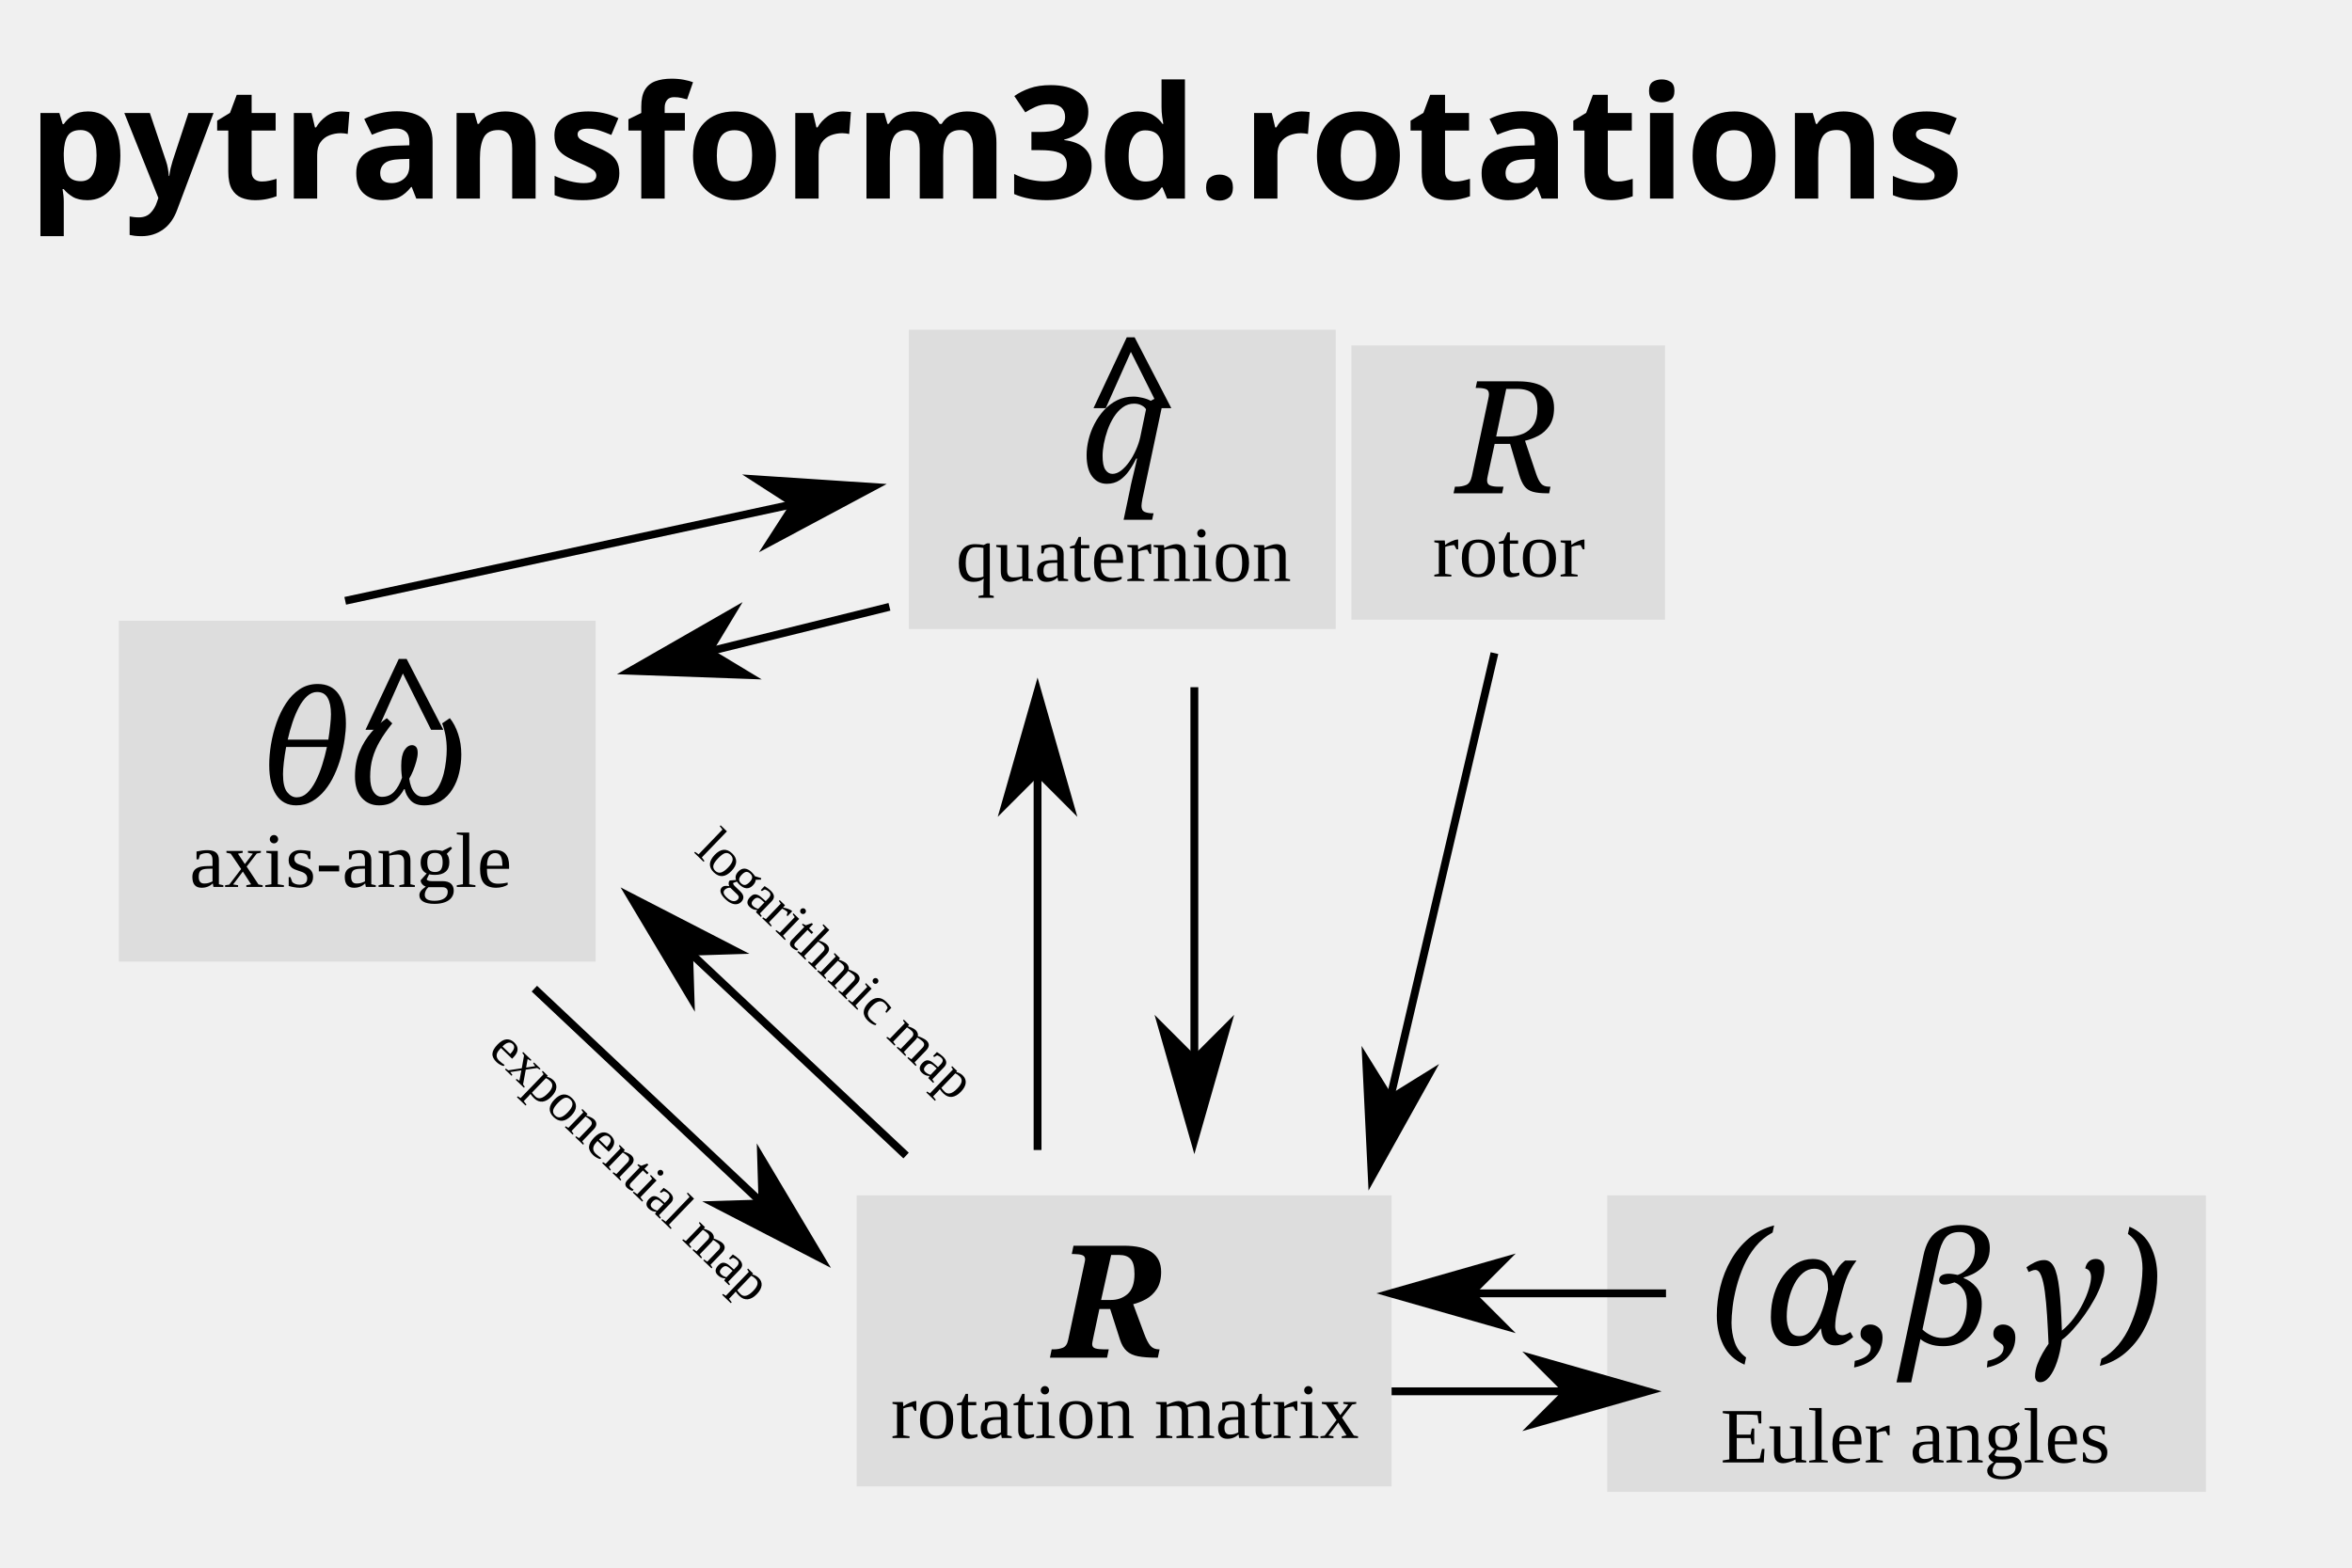
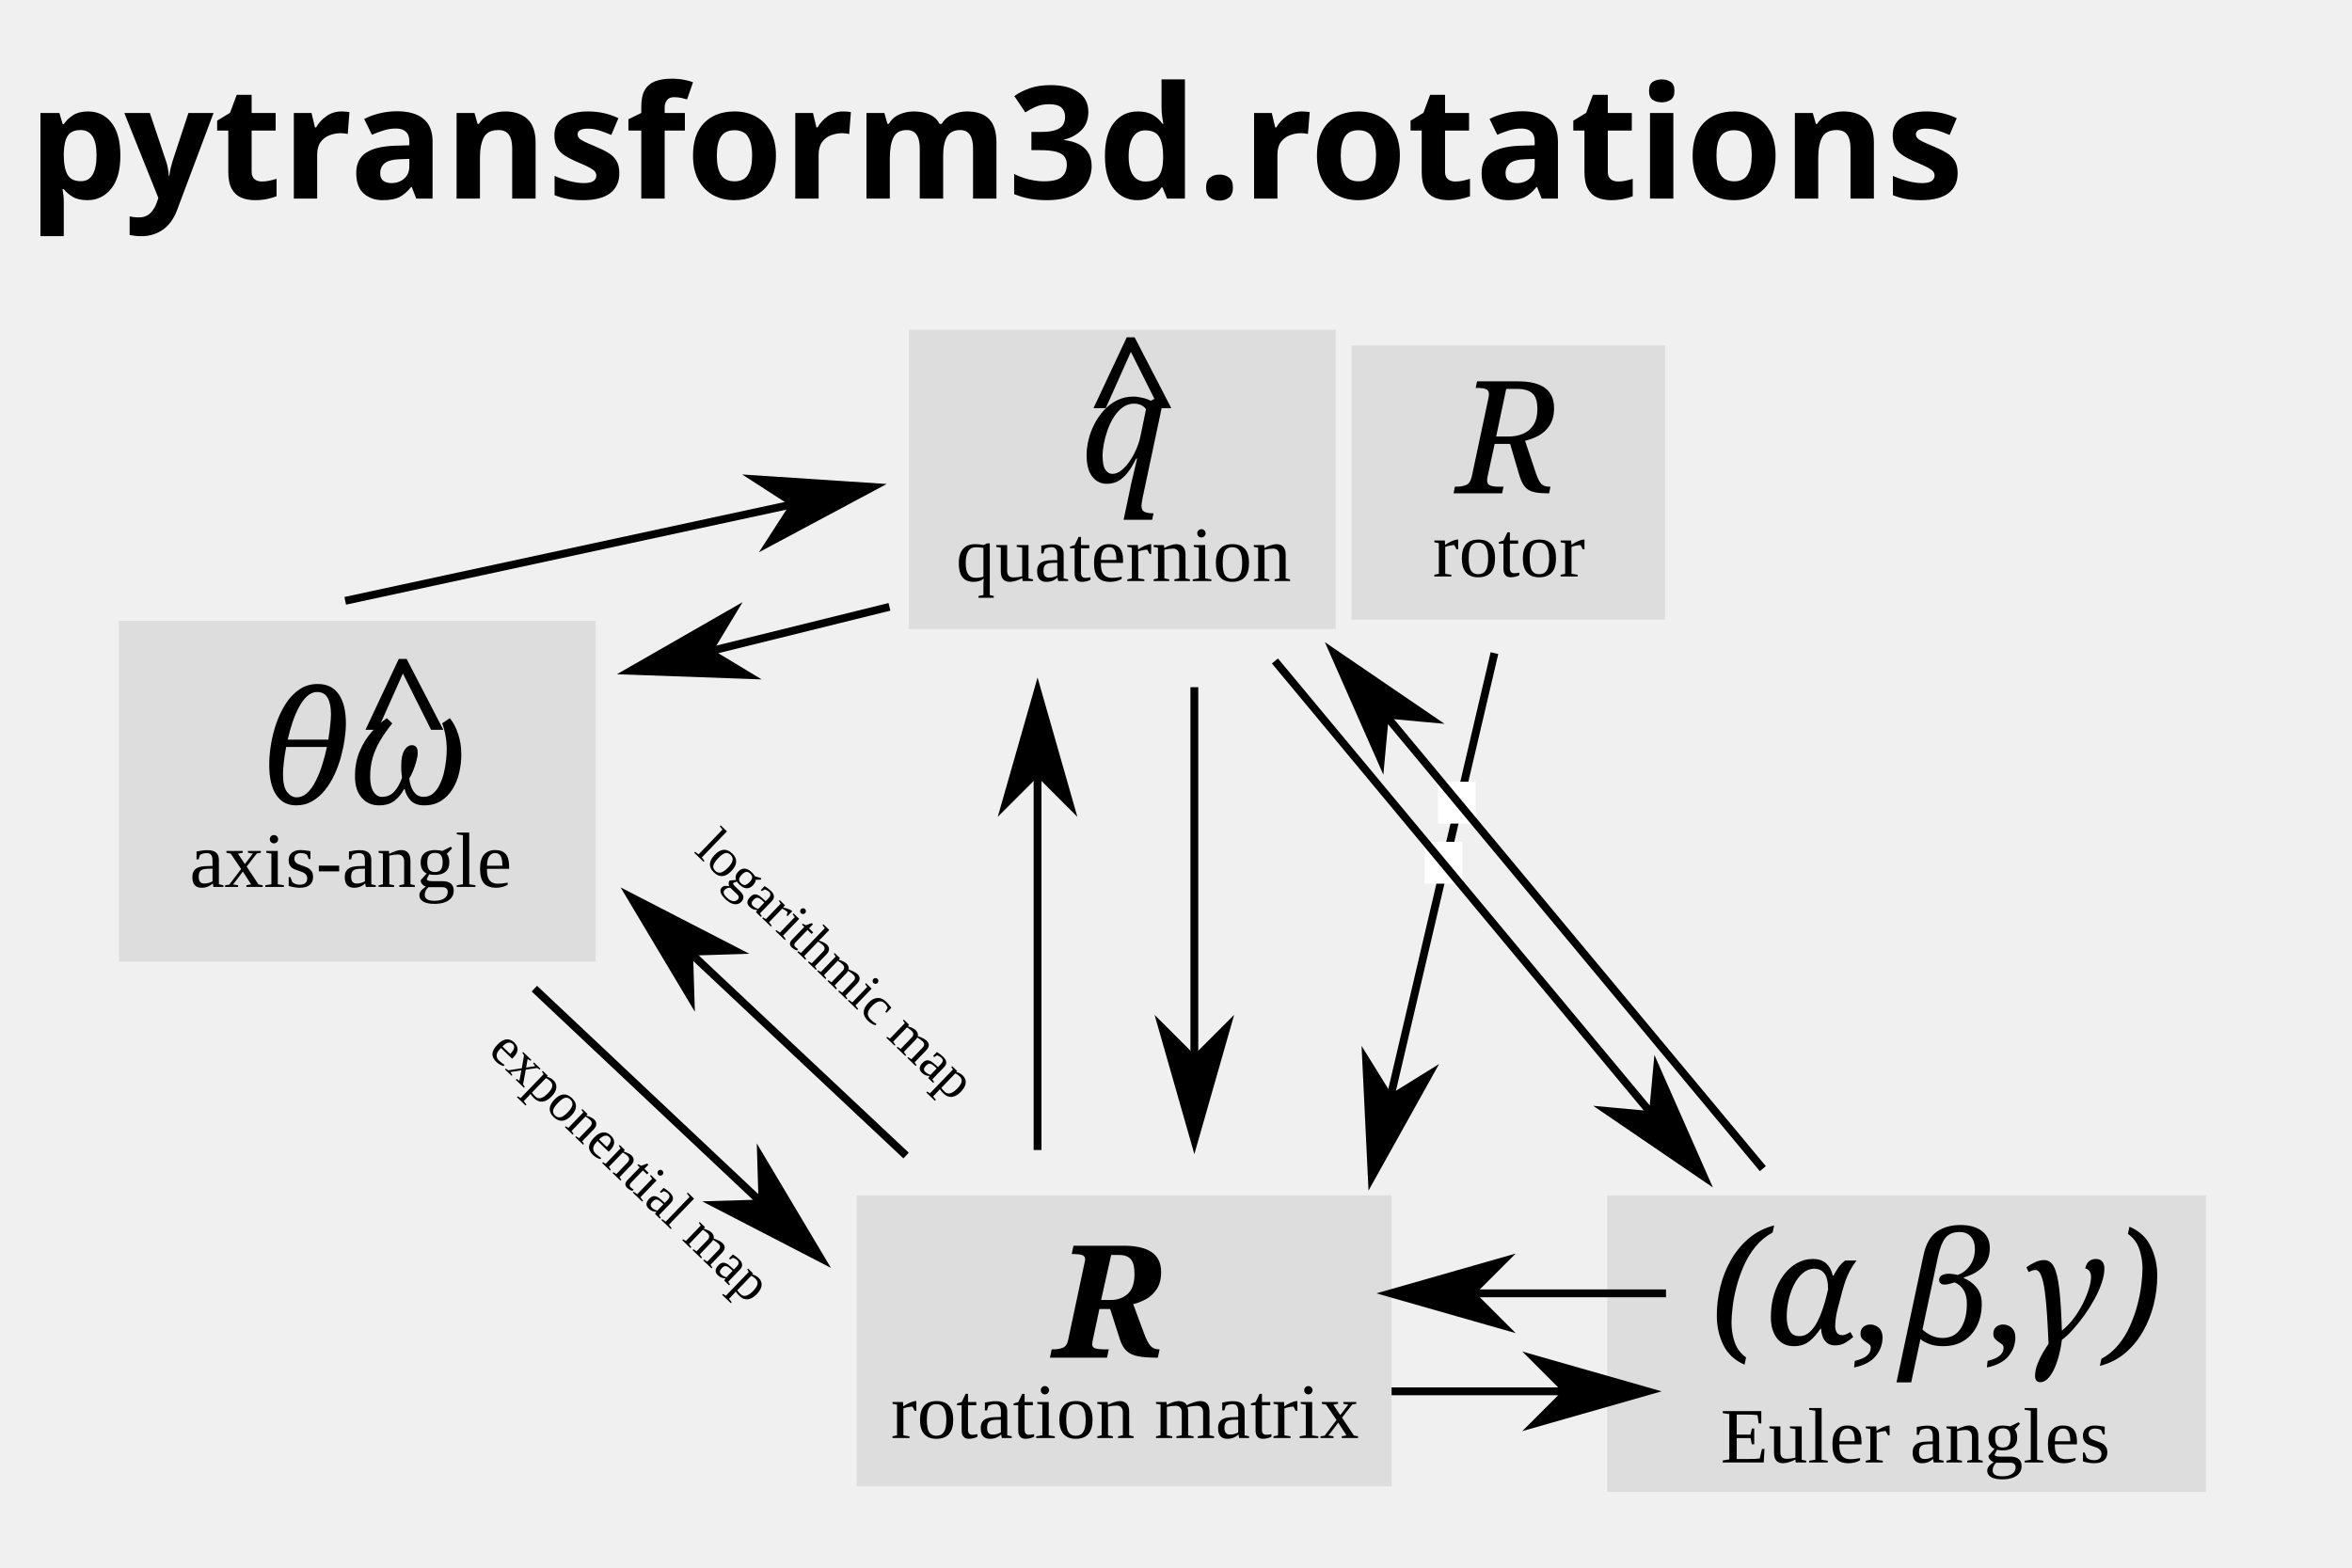
<svg xmlns="http://www.w3.org/2000/svg" width="600" height="400" id="svg2" version="1.1">
  <defs id="defs4">
    <marker orient="auto" refY="0.0" refX="0.0" id="Arrow1Lend" style="overflow:visible;">
      <path id="path3927" d="M 0.0,0.0 L 5.0,-5.0 L -12.5,0.0 L 5.0,5.0 L 0.0,0.0 z " style="fill-rule:evenodd;stroke:#000000;stroke-width:1.0pt;" transform="scale(0.8) rotate(180) translate(12.5,0)" />
    </marker>
    <marker orient="auto" refY="0" refX="0" id="Arrow1Lend-2" style="overflow:visible">
      <path id="path3927-7" d="M 0,0 5,-5 -12.5,0 5,5 Z" style="fill-rule:evenodd;stroke:#000000;stroke-width:1pt" transform="matrix(-0.8,0,0,-0.8,-10,0)" />
    </marker>
    <marker orient="auto" refY="0" refX="0" id="Arrow1Lend-9" style="overflow:visible">
      <path id="path3927-3" d="M 0,0 5,-5 -12.5,0 5,5 Z" style="fill-rule:evenodd;stroke:#000000;stroke-width:1pt" transform="matrix(-0.8,0,0,-0.8,-10,0)" />
+     </marker>
+     <marker orient="auto" refY="0" refX="0" id="Arrow1Lend-9-3" style="overflow:visible">
+       <path id="path3927-3-6" d="M 0,0 5,-5 -12.5,0 5,5 Z" style="fill-rule:evenodd;stroke:#000000;stroke-width:1pt" transform="matrix(-0.8,0,0,-0.8,-10,0)" />
+     </marker>
+     <marker orient="auto" refY="0" refX="0" id="Arrow1Lend-9-3-3" style="overflow:visible">
+       <path id="path3927-3-6-6" d="M 0,0 5,-5 -12.5,0 5,5 Z" style="fill-rule:evenodd;stroke:#000000;stroke-width:1pt" transform="matrix(-0.8,0,0,-0.8,-10,0)" />
    </marker>
  </defs>
  <g id="layer1" transform="translate(0,-652.3622)">
    <rect style="opacity:0.3;fill:#b3b3b3;fill-opacity:1;stroke:none" id="rect3148" width="136.472" height="74.246" x="218.528" y="957.362" />
    <text xml:space="preserve" style="font-style:normal;font-weight:normal;line-height:0%;font-family:sans-serif;letter-spacing:0px;word-spacing:0px;fill:#000000;fill-opacity:1;stroke:none" x="268.769" y="998.771" id="text2985">
      <tspan id="tspan2987" x="268.769" y="998.771" style="font-style:italic;font-variant:normal;font-weight:bold;font-stretch:normal;font-size:40px;line-height:1.25;font-family:Serif;-inkscape-font-specification:'Serif Bold Italic'">R</tspan>
    </text>
    <text xml:space="preserve" style="font-style:normal;font-weight:normal;line-height:0%;font-family:sans-serif;letter-spacing:0px;word-spacing:0px;fill:#000000;fill-opacity:1;stroke:none" x="227.269" y="1019.271" id="text2989">
      <tspan id="tspan2991" x="227.269" y="1019.271" style="font-style:normal;font-variant:normal;font-weight:normal;font-stretch:normal;font-size:20px;line-height:1.25;font-family:'Times New Roman';-inkscape-font-specification:'Times New Roman'">rotation matrix</tspan>
    </text>
    <rect style="opacity:0.3;fill:#b3b3b3;fill-opacity:1;stroke:none" id="rect3142" width="121.622" height="86.974" x="30.326" y="810.733" />
    <text xml:space="preserve" style="font-style:normal;font-weight:normal;line-height:0%;font-family:sans-serif;letter-spacing:0px;word-spacing:0px;fill:#000000;fill-opacity:1;stroke:none" x="66.477" y="857.442" id="text2985-8">
      <tspan id="tspan2987-5" x="66.477" y="857.442" style="font-style:italic;font-variant:normal;font-weight:normal;font-stretch:normal;font-size:40px;line-height:1.25;font-family:serif;-inkscape-font-specification:'Serif Italic'">θω</tspan>
    </text>
    <text xml:space="preserve" style="font-style:normal;font-weight:normal;line-height:0%;font-family:sans-serif;letter-spacing:0px;word-spacing:0px;fill:#000000;fill-opacity:1;stroke:none" x="48.371" y="878.669" id="text2989-2">
      <tspan id="tspan2991-0" x="48.371" y="878.669" style="font-style:normal;font-variant:normal;font-weight:normal;font-stretch:normal;font-size:20px;line-height:1.25;font-family:'Times New Roman';-inkscape-font-specification:'Times New Roman'">axis-angle</tspan>
    </text>
    <rect style="opacity:0.3;fill:#b3b3b3;fill-opacity:1;stroke:none;stroke-width:0.815" id="rect3144" width="152.735" height="75.66" x="410" y="957.362" />
    <text xml:space="preserve" style="font-style:normal;font-weight:normal;line-height:0%;font-family:sans-serif;letter-spacing:0px;word-spacing:0px;fill:#000000;fill-opacity:1;stroke:none" x="436.273" y="995.439" id="text2985-8-4">
      <tspan id="tspan2987-5-7" x="436.273" y="995.439" style="font-style:italic;font-variant:normal;font-weight:normal;font-stretch:normal;font-size:40px;line-height:1.25;font-family:serif;-inkscape-font-specification:'Serif Italic'">(α,β,γ)</tspan>
    </text>
    <text xml:space="preserve" style="font-style:normal;font-weight:normal;line-height:0%;font-family:sans-serif;letter-spacing:0px;word-spacing:0px;fill:#000000;fill-opacity:1;stroke:none" x="438.902" y="1025.511" id="text2989-2-4">
      <tspan id="tspan2991-0-5" x="438.902" y="1025.511" style="font-style:normal;font-variant:normal;font-weight:normal;font-stretch:normal;font-size:20px;line-height:1.25;font-family:'Times New Roman';-inkscape-font-specification:'Times New Roman'">Euler angles</tspan>
    </text>
    <rect style="opacity:0.3;fill:#b3b3b3;fill-opacity:1;stroke:none" id="rect3146" width="108.894" height="76.368" x="231.851" y="736.487" />
    <text xml:space="preserve" style="font-style:normal;font-weight:normal;line-height:0%;font-family:sans-serif;letter-spacing:0px;word-spacing:0px;fill:#000000;fill-opacity:1;stroke:none" x="275.478" y="775.397" id="text2985-4">
      <tspan id="tspan2987-8" x="275.478" y="775.397" style="font-style:italic;font-variant:normal;font-weight:normal;font-stretch:normal;font-size:40px;line-height:1.25;font-family:serif;-inkscape-font-specification:'Serif Italic'">q</tspan>
    </text>
    <text xml:space="preserve" style="font-style:normal;font-weight:normal;line-height:0%;font-family:sans-serif;letter-spacing:0px;word-spacing:0px;fill:#000000;fill-opacity:1;stroke:none" x="243.873" y="800.624" id="text2989-9">
      <tspan id="tspan2991-9" x="243.873" y="800.624" style="font-style:normal;font-variant:normal;font-weight:normal;font-stretch:normal;font-size:20px;line-height:1.25;font-family:'Times New Roman';-inkscape-font-specification:'Times New Roman'">quaternion</tspan>
    </text>
    <path style="fill:none;stroke:#000000;stroke-width:2;stroke-linecap:butt;stroke-linejoin:miter;stroke-miterlimit:4;stroke-opacity:1;stroke-dasharray:none;marker-end:url(#Arrow1Lend)" d="m 304.683,827.703 0,115.258" id="path3150" />
    <path style="fill:none;stroke:#000000;stroke-width:2;stroke-linecap:butt;stroke-linejoin:miter;stroke-miterlimit:4;stroke-opacity:1;stroke-dasharray:none;marker-end:url(#Arrow1Lend)" d="m 264.683,945.79 0,-116.673" id="path4728" />
    <path style="fill:none;stroke:#000000;stroke-width:2;stroke-linecap:butt;stroke-linejoin:miter;stroke-miterlimit:4;stroke-dasharray:none;stroke-opacity:1;marker-end:url(#Arrow1Lend)" d="m 355,1007.362 h 65" id="path4912" />
    <path style="fill:none;stroke:#000000;stroke-width:2;stroke-linecap:butt;stroke-linejoin:miter;stroke-miterlimit:4;stroke-dasharray:none;stroke-opacity:1;marker-end:url(#Arrow1Lend)" d="M 425,982.362 H 355" id="path5096" />
    <path style="fill:none;stroke:#000000;stroke-width:2;stroke-linecap:butt;stroke-linejoin:miter;stroke-miterlimit:4;stroke-opacity:1;stroke-dasharray:none;marker-end:url(#Arrow1Lend)" d="M 231.144,947.204 161.141,881.443" id="path5280" />
    <path style="fill:none;stroke:#000000;stroke-width:2;stroke-linecap:butt;stroke-linejoin:miter;stroke-miterlimit:4;stroke-opacity:1;stroke-dasharray:none;marker-end:url(#Arrow1Lend)" d="m 136.312,904.615 72.832,68.589" id="path5464" />
    <path style="fill:none;stroke:#000000;stroke-width:2;stroke-linecap:butt;stroke-linejoin:miter;stroke-miterlimit:4;stroke-opacity:1;stroke-dasharray:none;marker-end:url(#Arrow1Lend)" d="M 88.066,805.662 222.416,776.67" id="path5648" />
    <path style="fill:none;stroke:#000000;stroke-width:2;stroke-linecap:butt;stroke-linejoin:miter;stroke-miterlimit:4;stroke-opacity:1;stroke-dasharray:none;marker-end:url(#Arrow1Lend)" d="m 226.902,807.197 -65.761,16.263" id="path5832" />
    <text xml:space="preserve" style="font-style:normal;font-weight:normal;line-height:0%;font-family:sans-serif;letter-spacing:0px;word-spacing:0px;fill:#000000;fill-opacity:1;stroke:none" x="728.311" y="577.031" id="text6016" transform="rotate(43.92535)">
      <tspan id="tspan6018" x="728.311" y="577.031" style="font-size:14px;line-height:1.25;font-family:'Times New Roman';-inkscape-font-specification:'Times New Roman'">exponential map</tspan>
    </text>
    <text xml:space="preserve" style="font-style:normal;font-weight:normal;line-height:0%;font-family:sans-serif;letter-spacing:0px;word-spacing:0px;fill:#000000;fill-opacity:1;stroke:none" x="730.76" y="503.715" id="text6016-5" transform="rotate(43.92535)">
      <tspan id="tspan6018-1" x="730.76" y="503.715" style="font-size:14px;line-height:1.25;font-family:'Times New Roman';-inkscape-font-specification:'Times New Roman'">logarithmic map</tspan>
    </text>
    <text xml:space="preserve" style="font-style:normal;font-weight:normal;line-height:0%;font-family:sans-serif;letter-spacing:0px;word-spacing:0px;fill:#000000;fill-opacity:1;stroke:none" x="7.192" y="703.031" id="text6041">
      <tspan id="tspan6043" x="7.192" y="703.031" style="font-style:normal;font-variant:normal;font-weight:bold;font-stretch:normal;font-size:40px;line-height:1.25;font-family:sans-serif;-inkscape-font-specification:'Sans Bold'">pytransform3d.rotations</tspan>
    </text>
    <text xml:space="preserve" style="font-style:normal;font-weight:normal;line-height:0%;font-family:sans-serif;letter-spacing:0px;word-spacing:0px;fill:#000000;fill-opacity:1;stroke:none" x="277.443" y="767.184" id="text2985-4-4">
      <tspan id="tspan2987-8-1" x="277.443" y="767.184" style="font-style:normal;font-variant:normal;font-weight:normal;font-stretch:normal;font-size:40px;line-height:1.25;font-family:sans-serif;-inkscape-font-specification:sans-serif">^</tspan>
    </text>
    <text xml:space="preserve" style="font-style:normal;font-weight:normal;line-height:0%;font-family:sans-serif;letter-spacing:0px;word-spacing:0px;fill:#000000;fill-opacity:1;stroke:none" x="91.731" y="849.248" id="text2985-4-4-2">
      <tspan id="tspan2987-8-1-0" x="91.731" y="849.248" style="font-style:normal;font-variant:normal;font-weight:normal;font-stretch:normal;font-size:40px;line-height:1.25;font-family:sans-serif;-inkscape-font-specification:sans-serif">^</tspan>
    </text>
    <rect style="opacity:0.3;fill:#b3b3b3;fill-opacity:1;stroke:none;stroke-width:0.728" id="rect3142-5" width="80" height="70" x="344.746" y="740.487" />
    <text xml:space="preserve" style="font-style:normal;font-weight:normal;line-height:0%;font-family:sans-serif;letter-spacing:0px;word-spacing:0px;fill:#000000;fill-opacity:1;stroke:none" x="371.599" y="778.224" id="text2985-8-6">
      <tspan id="tspan2987-5-2" x="371.599" y="778.224" style="font-style:italic;font-variant:normal;font-weight:normal;font-stretch:normal;font-size:40px;line-height:1.25;font-family:serif;-inkscape-font-specification:'Serif Italic'">R</tspan>
    </text>
    <text xml:space="preserve" style="font-style:normal;font-weight:normal;line-height:0%;font-family:sans-serif;letter-spacing:0px;word-spacing:0px;fill:#000000;fill-opacity:1;stroke:none" x="365.493" y="799.451" id="text2989-2-9">
      <tspan id="tspan2991-0-1" x="365.493" y="799.451" style="font-style:normal;font-variant:normal;font-weight:normal;font-stretch:normal;font-size:20px;line-height:1.25;font-family:'Times New Roman';-inkscape-font-specification:'Times New Roman'">rotor</tspan>
    </text>
    <path style="fill:none;stroke:#000000;stroke-width:2;stroke-linecap:butt;stroke-linejoin:miter;stroke-miterlimit:4;stroke-dasharray:none;stroke-opacity:1;marker-end:url(#Arrow1Lend-9)" d="M 381.239,819.011 350,952.362" id="path5464-6" />
+     <rect style="fill:#ffffff;stroke-width:0.778;stroke-linejoin:round" id="rect1351" width="9.626" height="10.68" x="363.423" y="867.153" />
+     <rect style="fill:#ffffff;stroke-width:0.778;stroke-linejoin:round" id="rect1351-5" width="9.626" height="10.68" x="366.849" y="851.822" />
+     <path style="fill:none;stroke:#000000;stroke-width:2;stroke-linecap:butt;stroke-linejoin:miter;stroke-miterlimit:4;stroke-dasharray:none;stroke-opacity:1;marker-end:url(#Arrow1Lend-9-3)" d="M 325.239,821.011 434.479,952.362" id="path5464-6-7" />
+     <path style="fill:none;stroke:#000000;stroke-width:2;stroke-linecap:butt;stroke-linejoin:miter;stroke-miterlimit:4;stroke-dasharray:none;stroke-opacity:1;marker-end:url(#Arrow1Lend-9-3-3)" d="M 449.699,950.551 340.46,819.2" id="path5464-6-7-7" />
  </g>
</svg>
